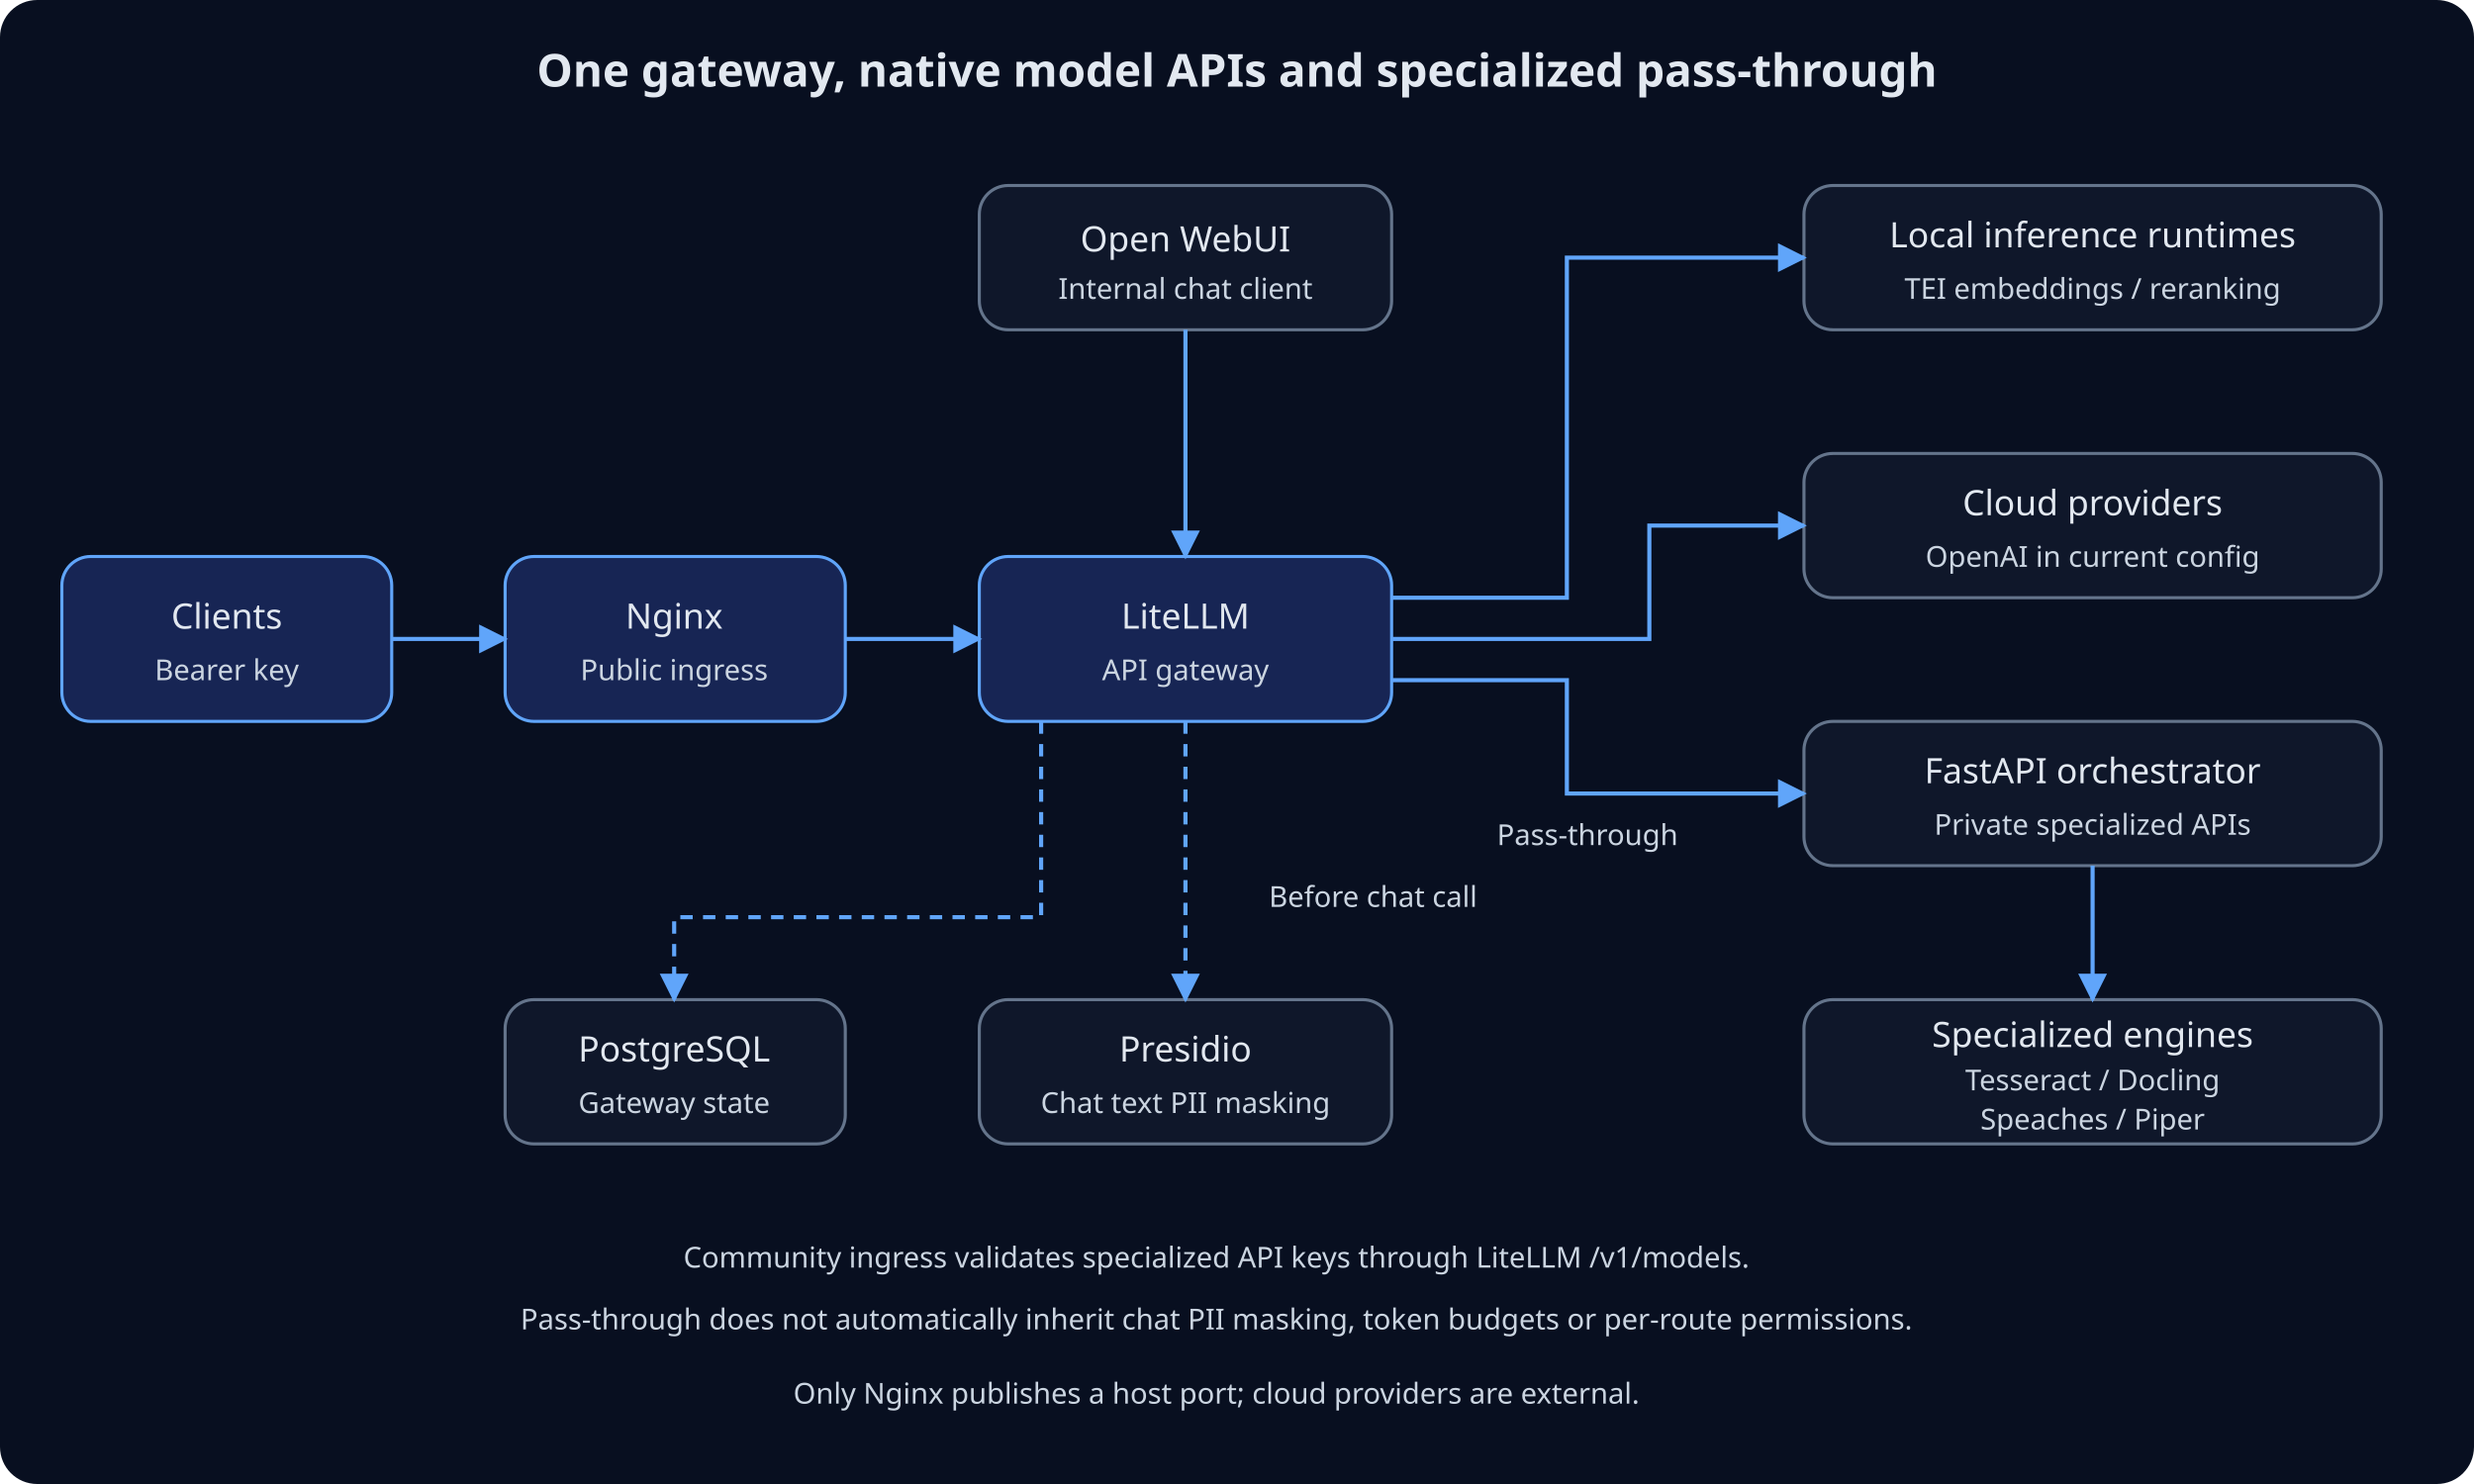
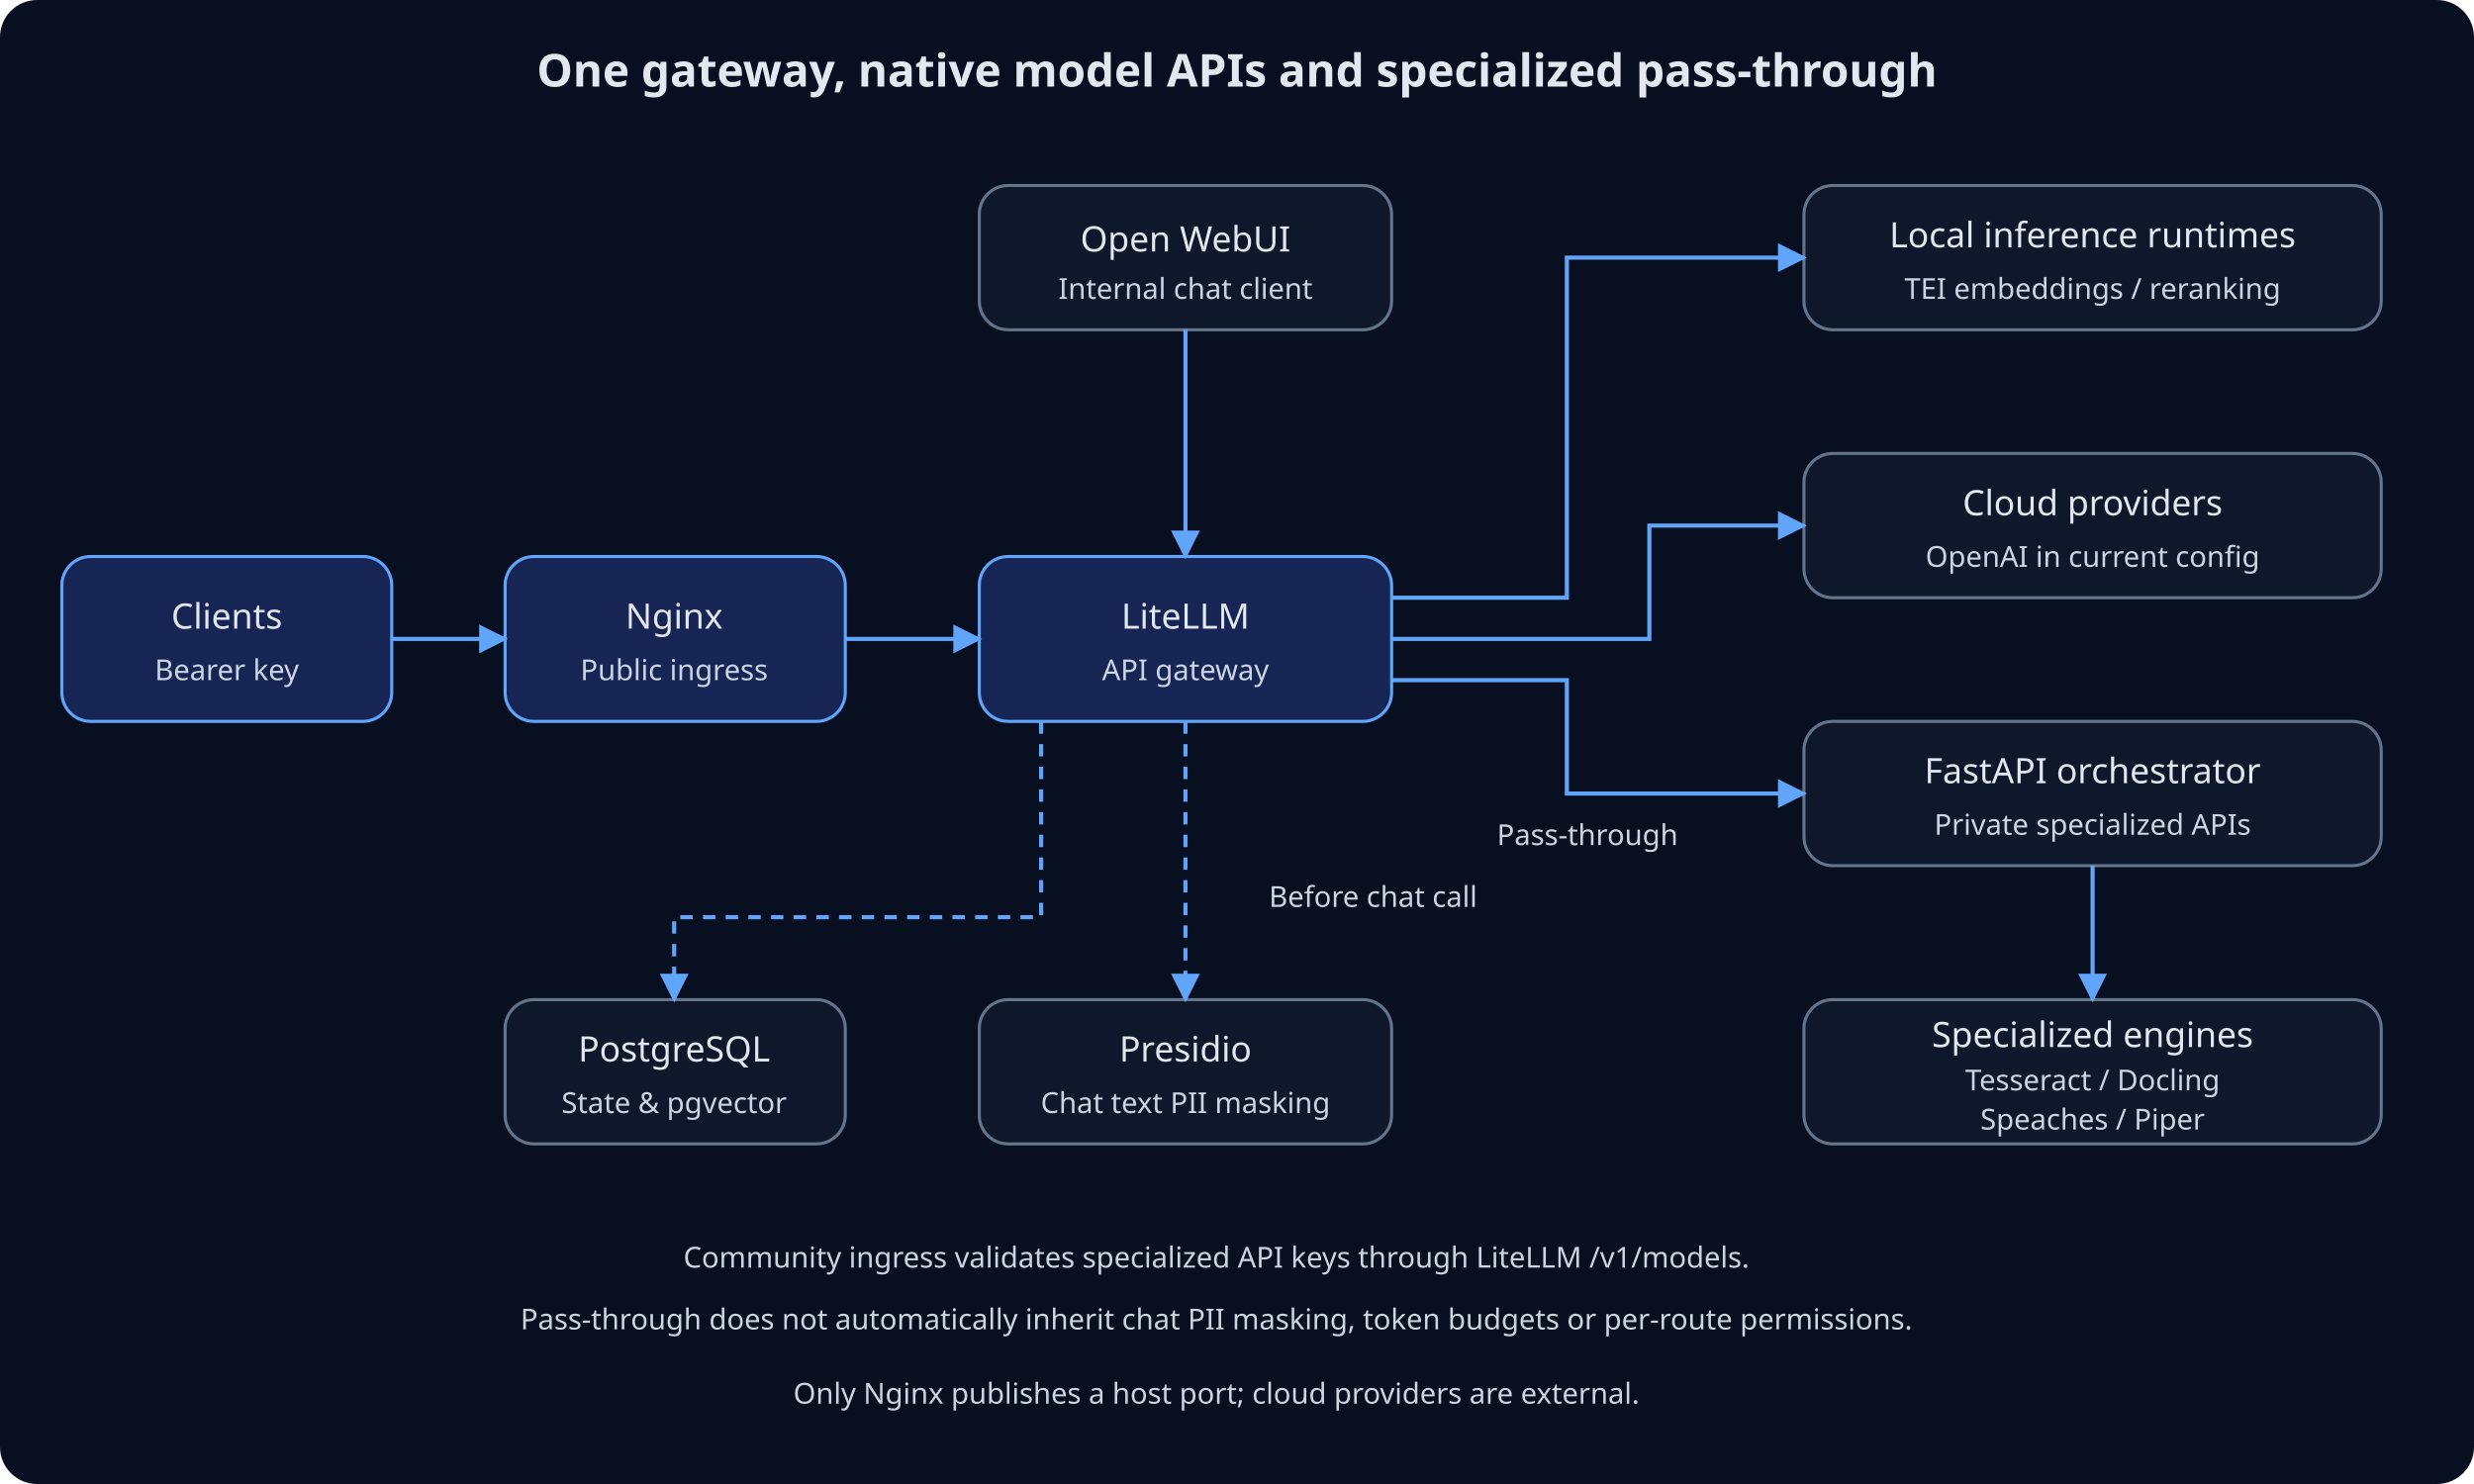
<svg xmlns="http://www.w3.org/2000/svg" viewBox="0 0 1200 720" role="img" aria-labelledby="title desc">
  <defs>
    <marker id="arrow" viewBox="0 0 10 10" refX="9" refY="5" markerWidth="7" markerHeight="7" orient="auto-start-reverse">
      <path d="M0 0L10 5L0 10Z" fill="#60a5fa" />
    </marker>
  </defs>
  <style>text{font-family:system-ui,sans-serif;fill:#e2e8f0;font-size:17px;text-anchor:middle}.small{font-size:14px;fill:#cbd5e1}.heading{font-size:22px;font-weight:650}.box{fill:#172554;stroke:#60a5fa;stroke-width:1.5;rx:14}.private{fill:#0f172a;stroke:#64748b;stroke-width:1.5;rx:14}.edge{fill:none;stroke:#60a5fa;stroke-width:2;marker-end:url(#arrow)}.dashed{stroke-dasharray:6 5}</style>
  <rect width="1200" height="720" rx="18" fill="#080f20" />
  <text x="600" y="42" class="heading">One gateway, native model APIs and specialized pass-through</text>
  <rect class="box" x="30" y="270" width="160" height="80" />
  <text x="110" y="305">Clients</text>
  <text x="110" y="330" class="small">Bearer key</text>
  <rect class="box" x="245" y="270" width="165" height="80" />
  <text x="327" y="305">Nginx</text>
  <text x="327" y="330" class="small">Public ingress</text>
  <rect class="box" x="475" y="270" width="200" height="80" />
  <text x="575" y="305">LiteLLM</text>
  <text x="575" y="330" class="small">API gateway</text>
  <rect class="private" x="475" y="90" width="200" height="70" />
  <text x="575" y="122">Open WebUI</text>
  <text x="575" y="145" class="small">Internal chat client</text>
  <rect class="private" x="875" y="90" width="280" height="70" />
  <text x="1015" y="120">Local inference runtimes</text>
  <text x="1015" y="145" class="small">TEI embeddings / reranking</text>
  <rect class="private" x="875" y="220" width="280" height="70" />
  <text x="1015" y="250">Cloud providers</text>
  <text x="1015" y="275" class="small">OpenAI in current config</text>
  <rect class="private" x="875" y="350" width="280" height="70" />
  <text x="1015" y="380">FastAPI orchestrator</text>
  <text x="1015" y="405" class="small">Private specialized APIs</text>
  <rect class="private" x="875" y="485" width="280" height="70" />
  <text x="1015" y="508">Specialized engines</text>
  <text x="1015" y="529" class="small">Tesseract / Docling</text>
  <text x="1015" y="548" class="small">Speaches / Piper</text>
  <rect class="private" x="475" y="485" width="200" height="70" />
  <text x="575" y="515">Presidio</text>
  <text x="575" y="540" class="small">Chat text PII masking</text>
  <rect class="private" x="245" y="485" width="165" height="70" />
  <text x="327" y="515">PostgreSQL</text>
-   <text x="327" y="540" class="small">Gateway state</text>
+   <text x="327" y="540" class="small">State &amp; pgvector</text>
  <path class="edge" d="M190 310H245" />
  <path class="edge" d="M410 310H475" />
  <path class="edge" d="M575 160V270" />
  <path class="edge" d="M675 290H760V125H875" />
  <path class="edge" d="M675 310H800V255H875" />
  <path class="edge" d="M675 330H760V385H875" />
  <text x="770" y="410" class="small">Pass-through</text>
  <path class="edge" d="M1015 420V485" />
  <path class="edge dashed" d="M575 350V485" />
  <text x="666" y="440" class="small">Before chat call</text>
  <path class="edge dashed" d="M505 350V445H327V485" />
  <text x="590" y="615" class="small">Community ingress validates specialized API keys through LiteLLM /v1/models.</text>
  <text x="590" y="645" class="small">Pass-through does not automatically inherit chat PII masking, token budgets or per-route permissions.</text>
  <text x="590" y="681" class="small">Only Nginx publishes a host port; cloud providers are external.</text>
</svg>
